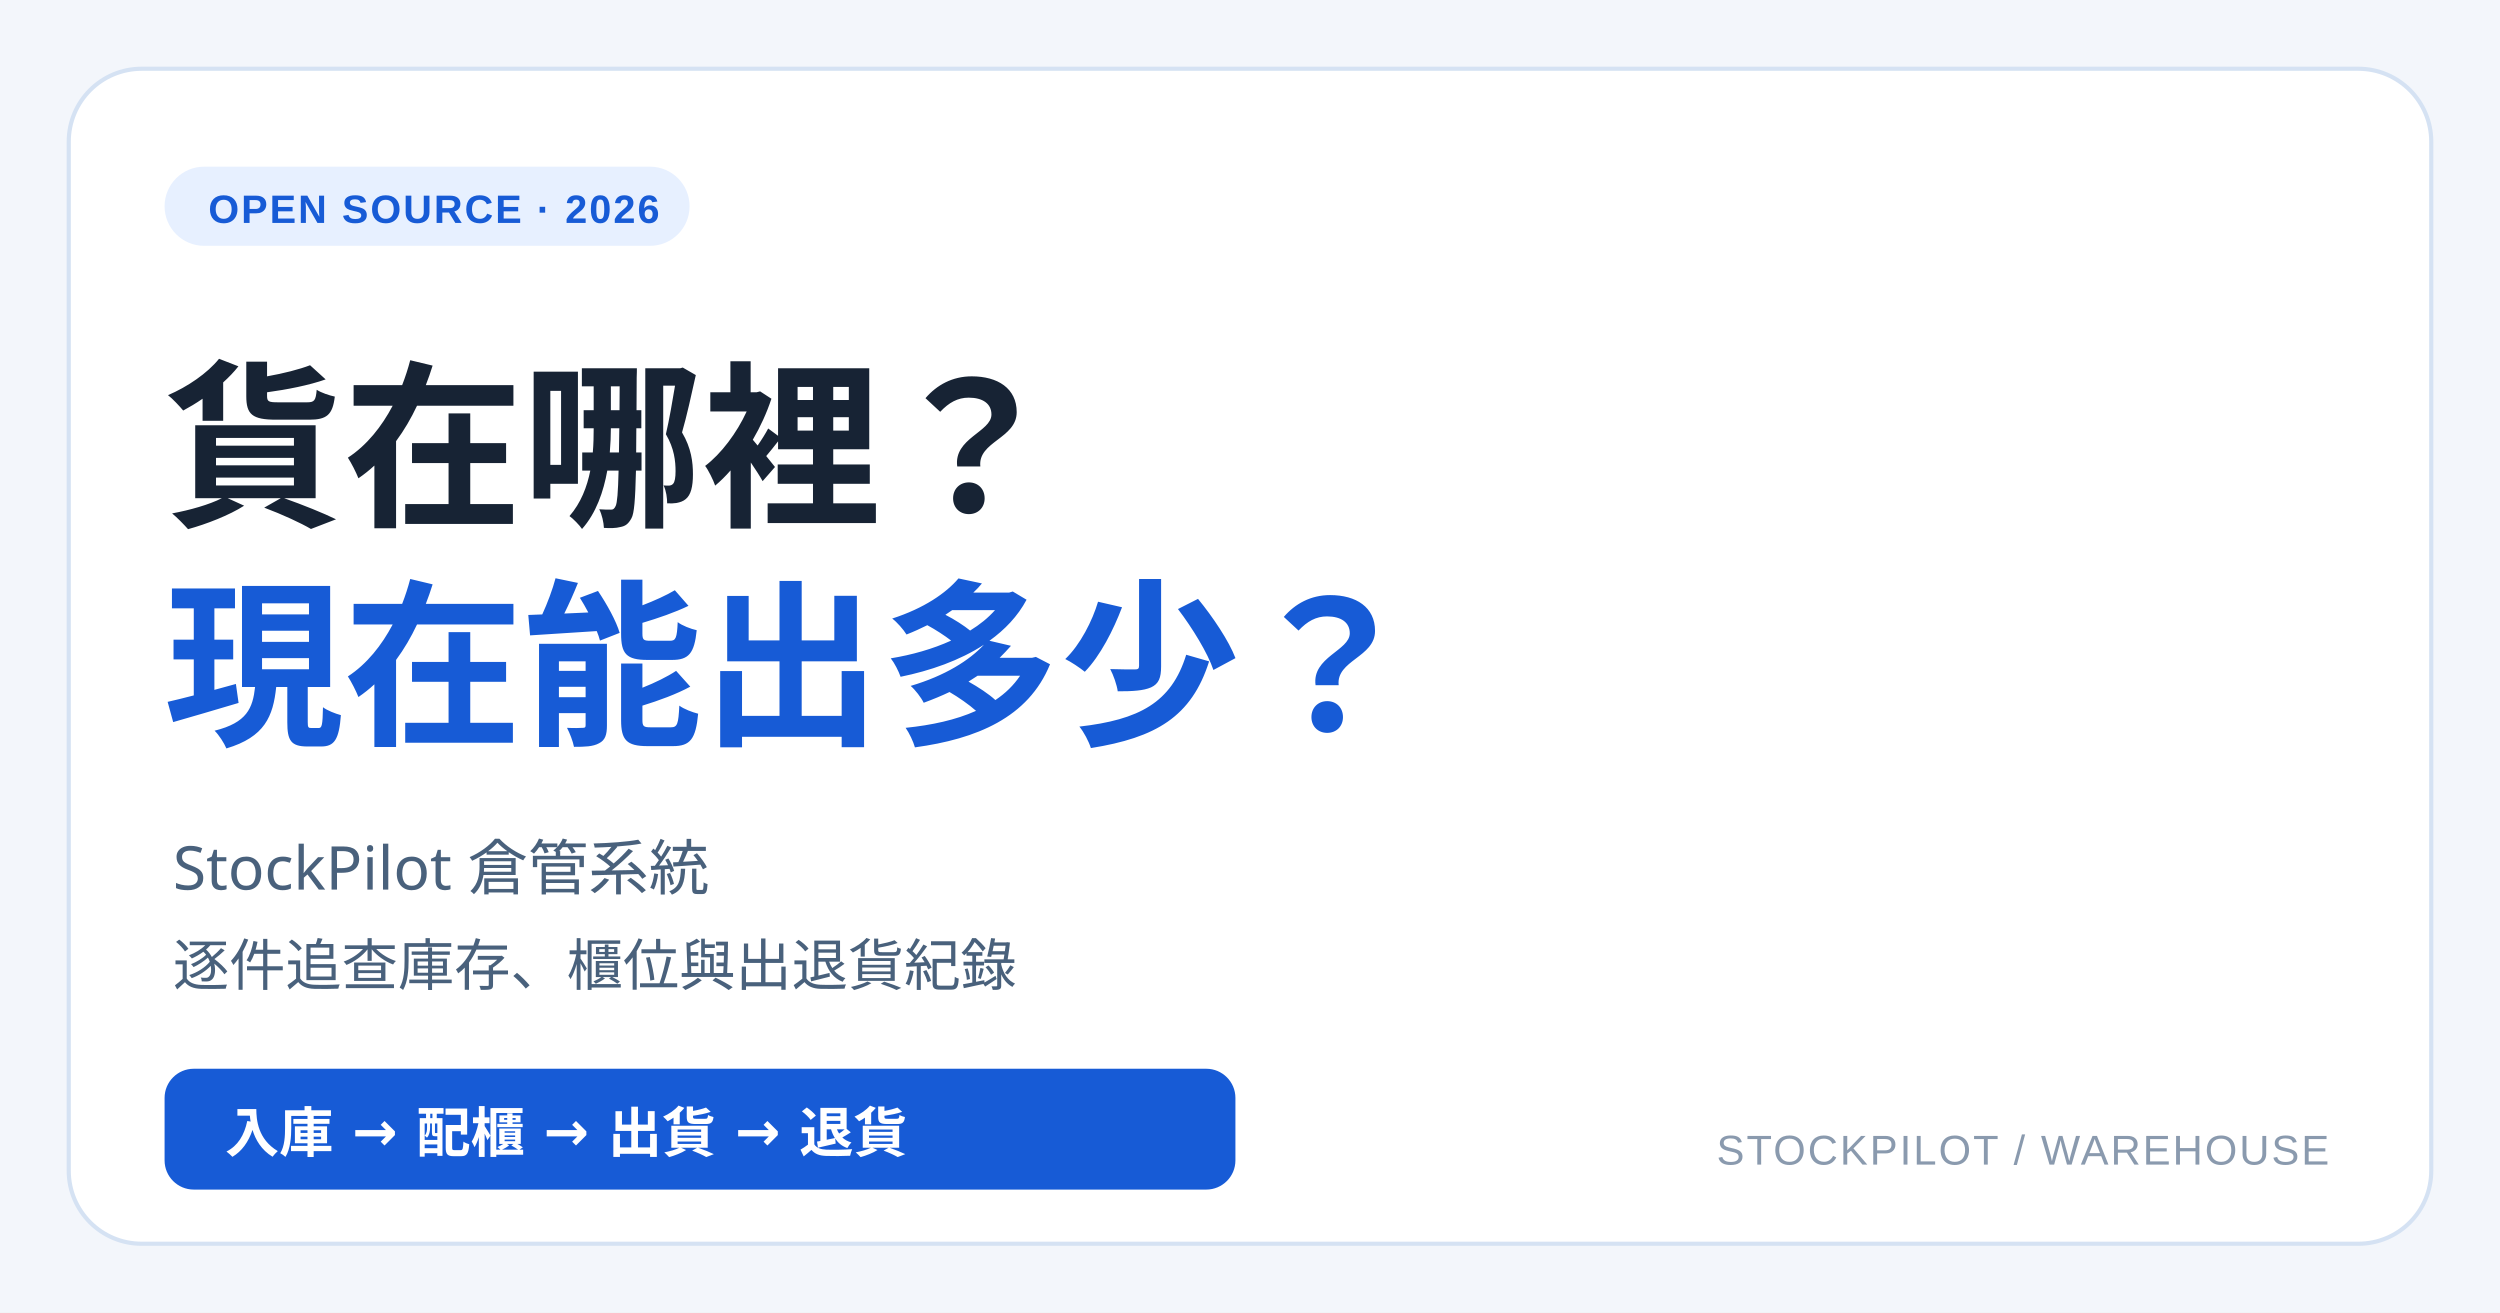
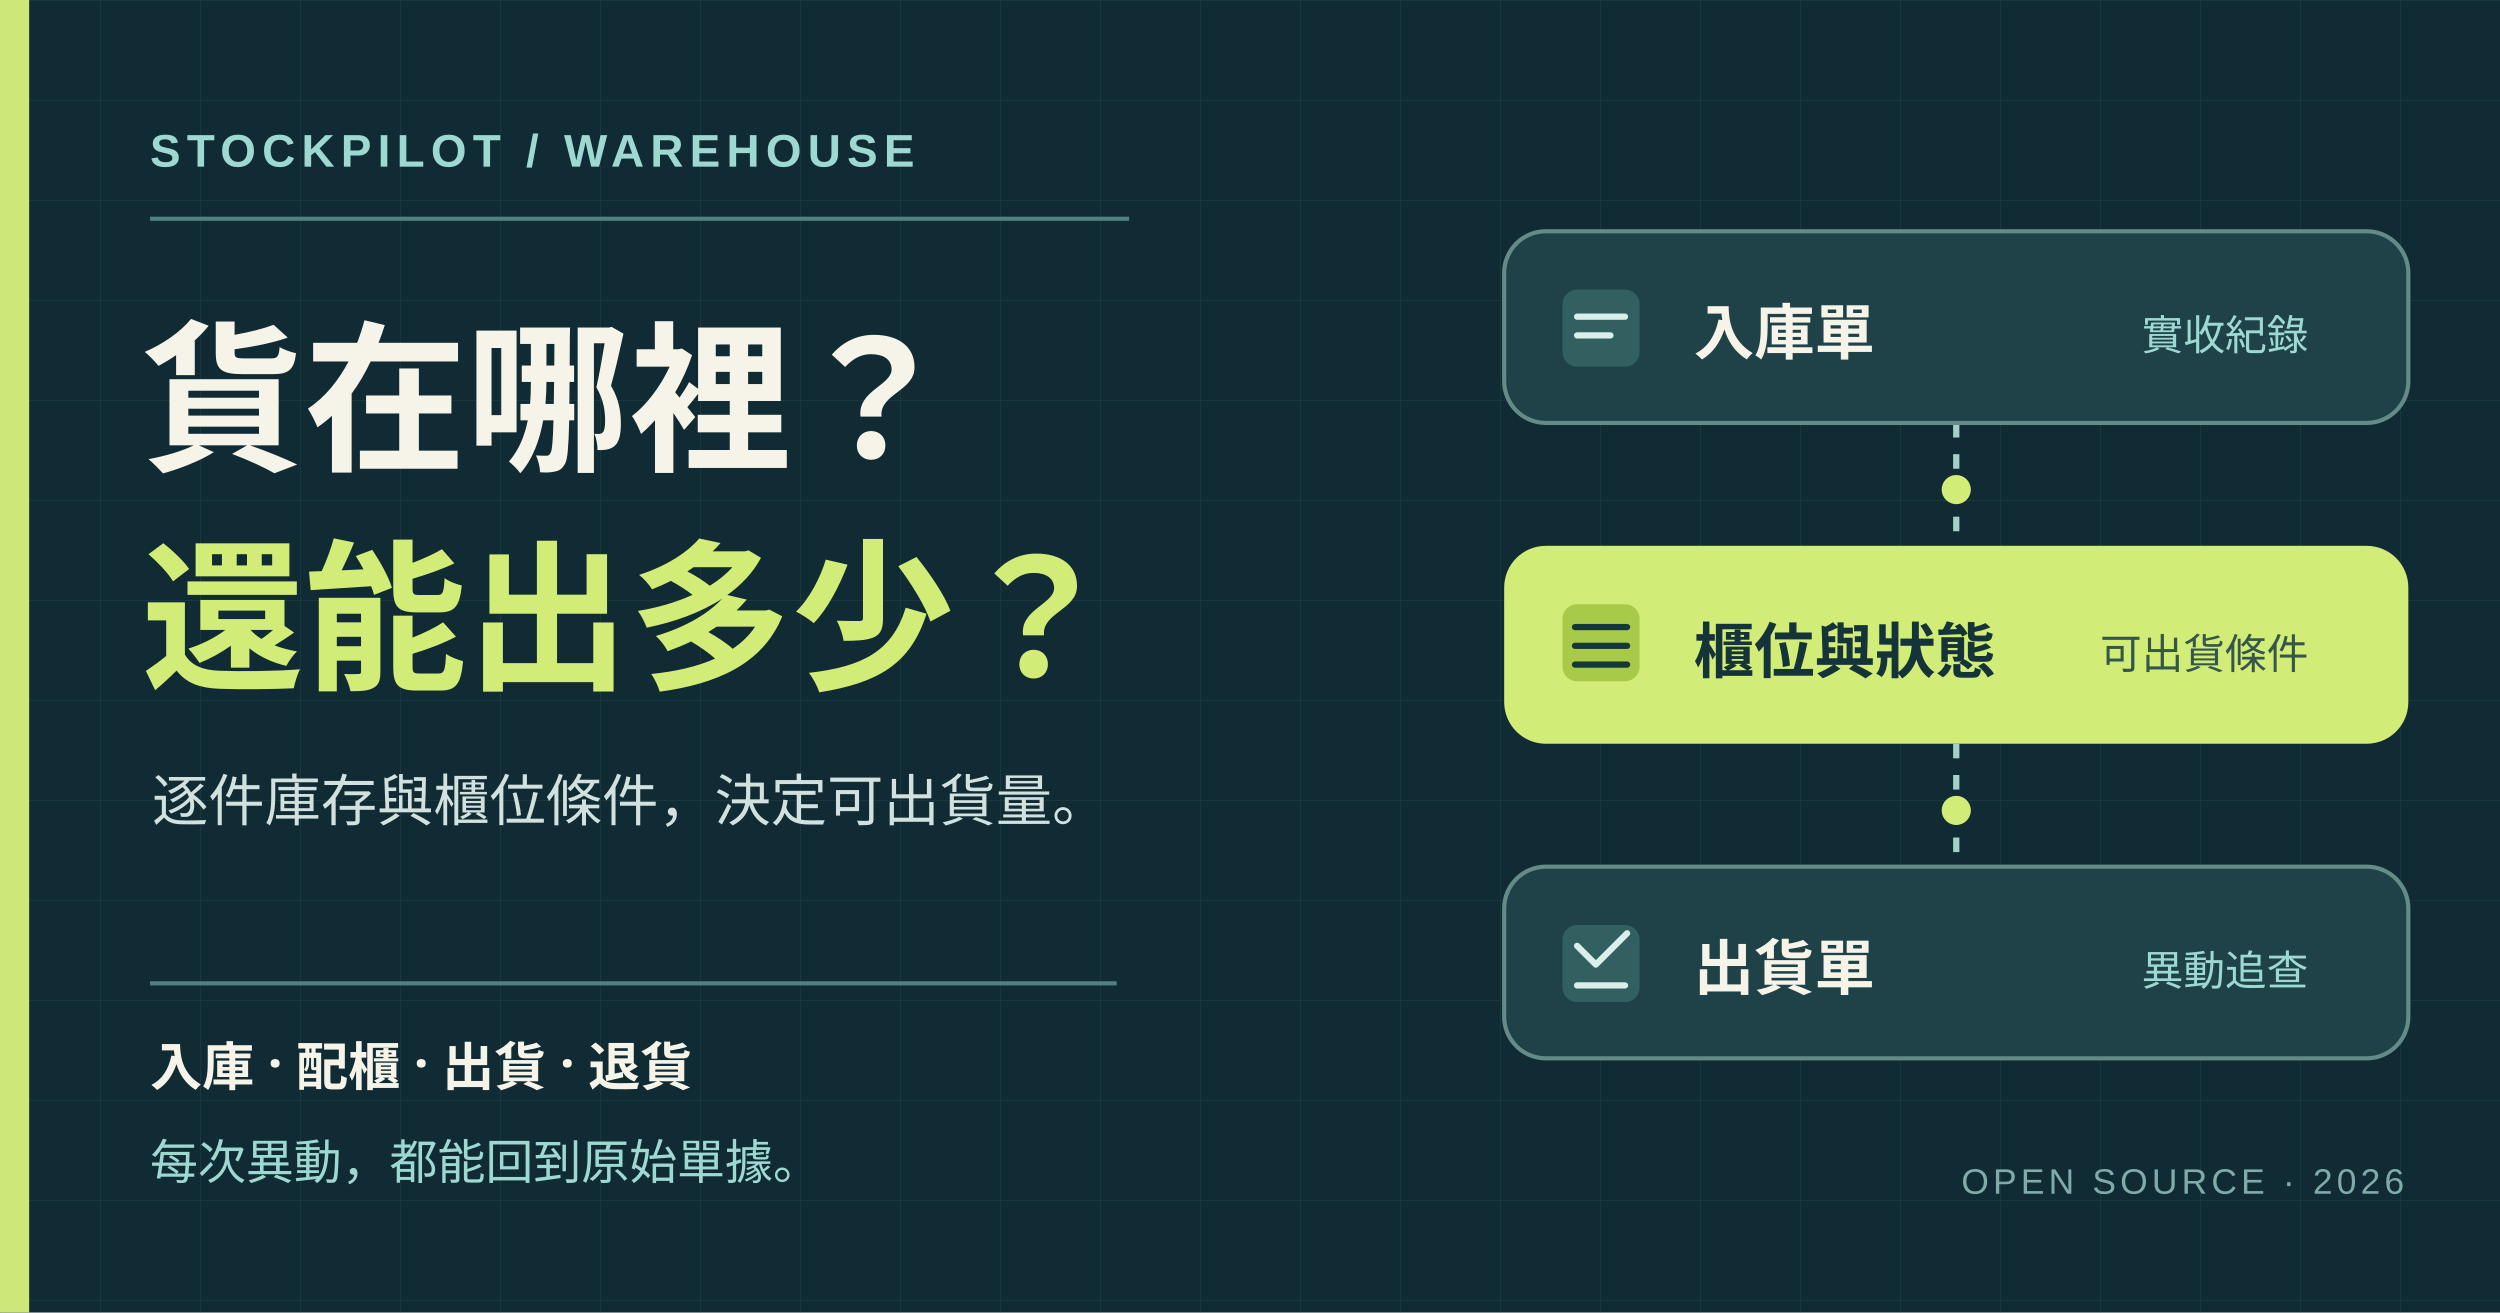
<svg xmlns="http://www.w3.org/2000/svg" width="1200" height="630" viewBox="0 0 1200 630" role="img" aria-labelledby="title desc">
-   <rect width="1200" height="630" fill="#f3f6fb" />
-   <rect x="33" y="33" width="1134" height="564" rx="35" fill="#ffffff" stroke="#d5e2f3" stroke-width="2" />
-   <rect x="79" y="80" width="252" height="38" rx="19" fill="#e7f0ff" />
-   <text x="100" y="107" fill="#175bd6" font-family="Arial, sans-serif" font-size="19" font-weight="700" letter-spacing="1">OPEN SOURCE · 2026</text>
-   <text x="79" y="246" fill="#172334" font-family="Noto Sans TC, Microsoft JhengHei, sans-serif" font-size="86" font-weight="800">貨在哪裡？</text>
-   <text x="79" y="351" fill="#175bd6" font-family="Noto Sans TC, Microsoft JhengHei, sans-serif" font-size="86" font-weight="800">現在能出多少？</text>
-   <text x="83" y="427" fill="#49617c" font-family="Noto Sans TC, Microsoft JhengHei, sans-serif" font-size="29" font-weight="500">StockPilot 倉管系統</text>
-   <text x="83" y="473" fill="#49617c" font-family="Noto Sans TC, Microsoft JhengHei, sans-serif" font-size="27">逐件追查庫存、櫃位與出退貨紀錄</text>
-   <rect x="79" y="513" width="514" height="58" rx="14" fill="#175bd6" />
-   <text x="108" y="553" fill="#ffffff" font-family="Noto Sans TC, Microsoft JhengHei, sans-serif" font-size="26" font-weight="700">入庫 → 配櫃 → 出貨 → 退貨</text>
-   <text x="1118" y="559" text-anchor="end" fill="#8a9aae" font-family="Arial, sans-serif" font-size="20" letter-spacing="1">STOCKPILOT / WAREHOUSE</text>
+   <defs>
+     <pattern id="grid" width="48" height="48" patternUnits="userSpaceOnUse">
+       <path d="M48 0H0V48" fill="none" stroke="#33515a" stroke-width="1" />
+     </pattern>
+   </defs>
+   <rect width="1200" height="630" fill="#102b33" />
+   <rect width="1200" height="630" fill="url(#grid)" opacity=".28" />
+   <rect width="14" height="630" fill="#cde878" />
+   <text x="72" y="80" fill="#9dd8d1" font-family="Arial, sans-serif" font-size="22" font-weight="700" letter-spacing="3">STOCKPILOT / WAREHOUSE</text>
+   <path d="M72 105H542M72 472H536" stroke="#528080" stroke-width="2" />
+   <text x="68" y="220" fill="#f6f4e9" font-family="Noto Sans TC, Microsoft JhengHei, sans-serif" font-size="78" font-weight="800">貨在哪裡？</text>
+   <text x="68" y="325" fill="#d2ec78" font-family="Noto Sans TC, Microsoft JhengHei, sans-serif" font-size="78" font-weight="800">還能出多少？</text>
+   <text x="73" y="394" fill="#d0e1df" font-family="Noto Sans TC, Microsoft JhengHei, sans-serif" font-size="27">逐件庫存與櫃位條件，決定可出貨量。</text>
+   <text x="72" y="521" fill="#f6f4e9" font-family="Noto Sans TC, Microsoft JhengHei, sans-serif" font-size="25" font-weight="600">入庫 · 配櫃 · 出貨 · 退貨</text>
+   <text x="72" y="566" fill="#9dd8d1" font-family="Noto Sans TC, Microsoft JhengHei, sans-serif" font-size="23">每次異動，都能回到原始單據。</text>
+   <path d="M939 203V262M939 357V416" stroke="#a5cfc6" stroke-width="3" stroke-dasharray="7 8" />
+   <circle cx="939" cy="235" r="7" fill="#d2ec78" />
+   <circle cx="939" cy="389" r="7" fill="#d2ec78" />
+   <rect x="722" y="111" width="434" height="92" rx="20" fill="#1e4248" stroke="#648b88" stroke-width="2" />
+   <rect x="750" y="139" width="37" height="37" rx="7" fill="#325f60" />
+   <path d="M757 152H780M757 161H773" stroke="#d9efeb" stroke-width="3" stroke-linecap="round" />
+   <text x="813" y="170" fill="#f6f4e9" font-family="Noto Sans TC, Microsoft JhengHei, sans-serif" font-size="29" font-weight="700">入庫單</text>
+   <text x="1108" y="168" text-anchor="end" fill="#9dd8d1" font-family="Noto Sans TC, Microsoft JhengHei, sans-serif" font-size="20">實收紀錄</text>
+   <rect x="722" y="262" width="434" height="95" rx="20" fill="#d2ec78" />
+   <rect x="750" y="290" width="37" height="37" rx="7" fill="#a7cb49" />
+   <path d="M756 301H781M756 310H781M756 319H781" stroke="#153936" stroke-width="3" stroke-linecap="round" />
+   <text x="813" y="323" fill="#14343a" font-family="Noto Sans TC, Microsoft JhengHei, sans-serif" font-size="29" font-weight="800">櫃位與狀態</text>
+   <text x="1108" y="321" text-anchor="end" fill="#36564c" font-family="Noto Sans TC, Microsoft JhengHei, sans-serif" font-size="20">可出貨條件</text>
+   <rect x="722" y="416" width="434" height="92" rx="20" fill="#1e4248" stroke="#648b88" stroke-width="2" />
+   <rect x="750" y="444" width="37" height="37" rx="7" fill="#325f60" />
+   <path d="M757 454L766 463L781 448M757 473H780" fill="none" stroke="#d9efeb" stroke-width="3" stroke-linecap="round" stroke-linejoin="round" />
+   <text x="813" y="475" fill="#f6f4e9" font-family="Noto Sans TC, Microsoft JhengHei, sans-serif" font-size="29" font-weight="700">出貨單</text>
+   <text x="1108" y="473" text-anchor="end" fill="#9dd8d1" font-family="Noto Sans TC, Microsoft JhengHei, sans-serif" font-size="20">異動追查</text>
+   <text x="1154" y="573" text-anchor="end" fill="#80aba8" font-family="Arial, sans-serif" font-size="17" letter-spacing="2">OPEN SOURCE · 2026</text>
</svg>
